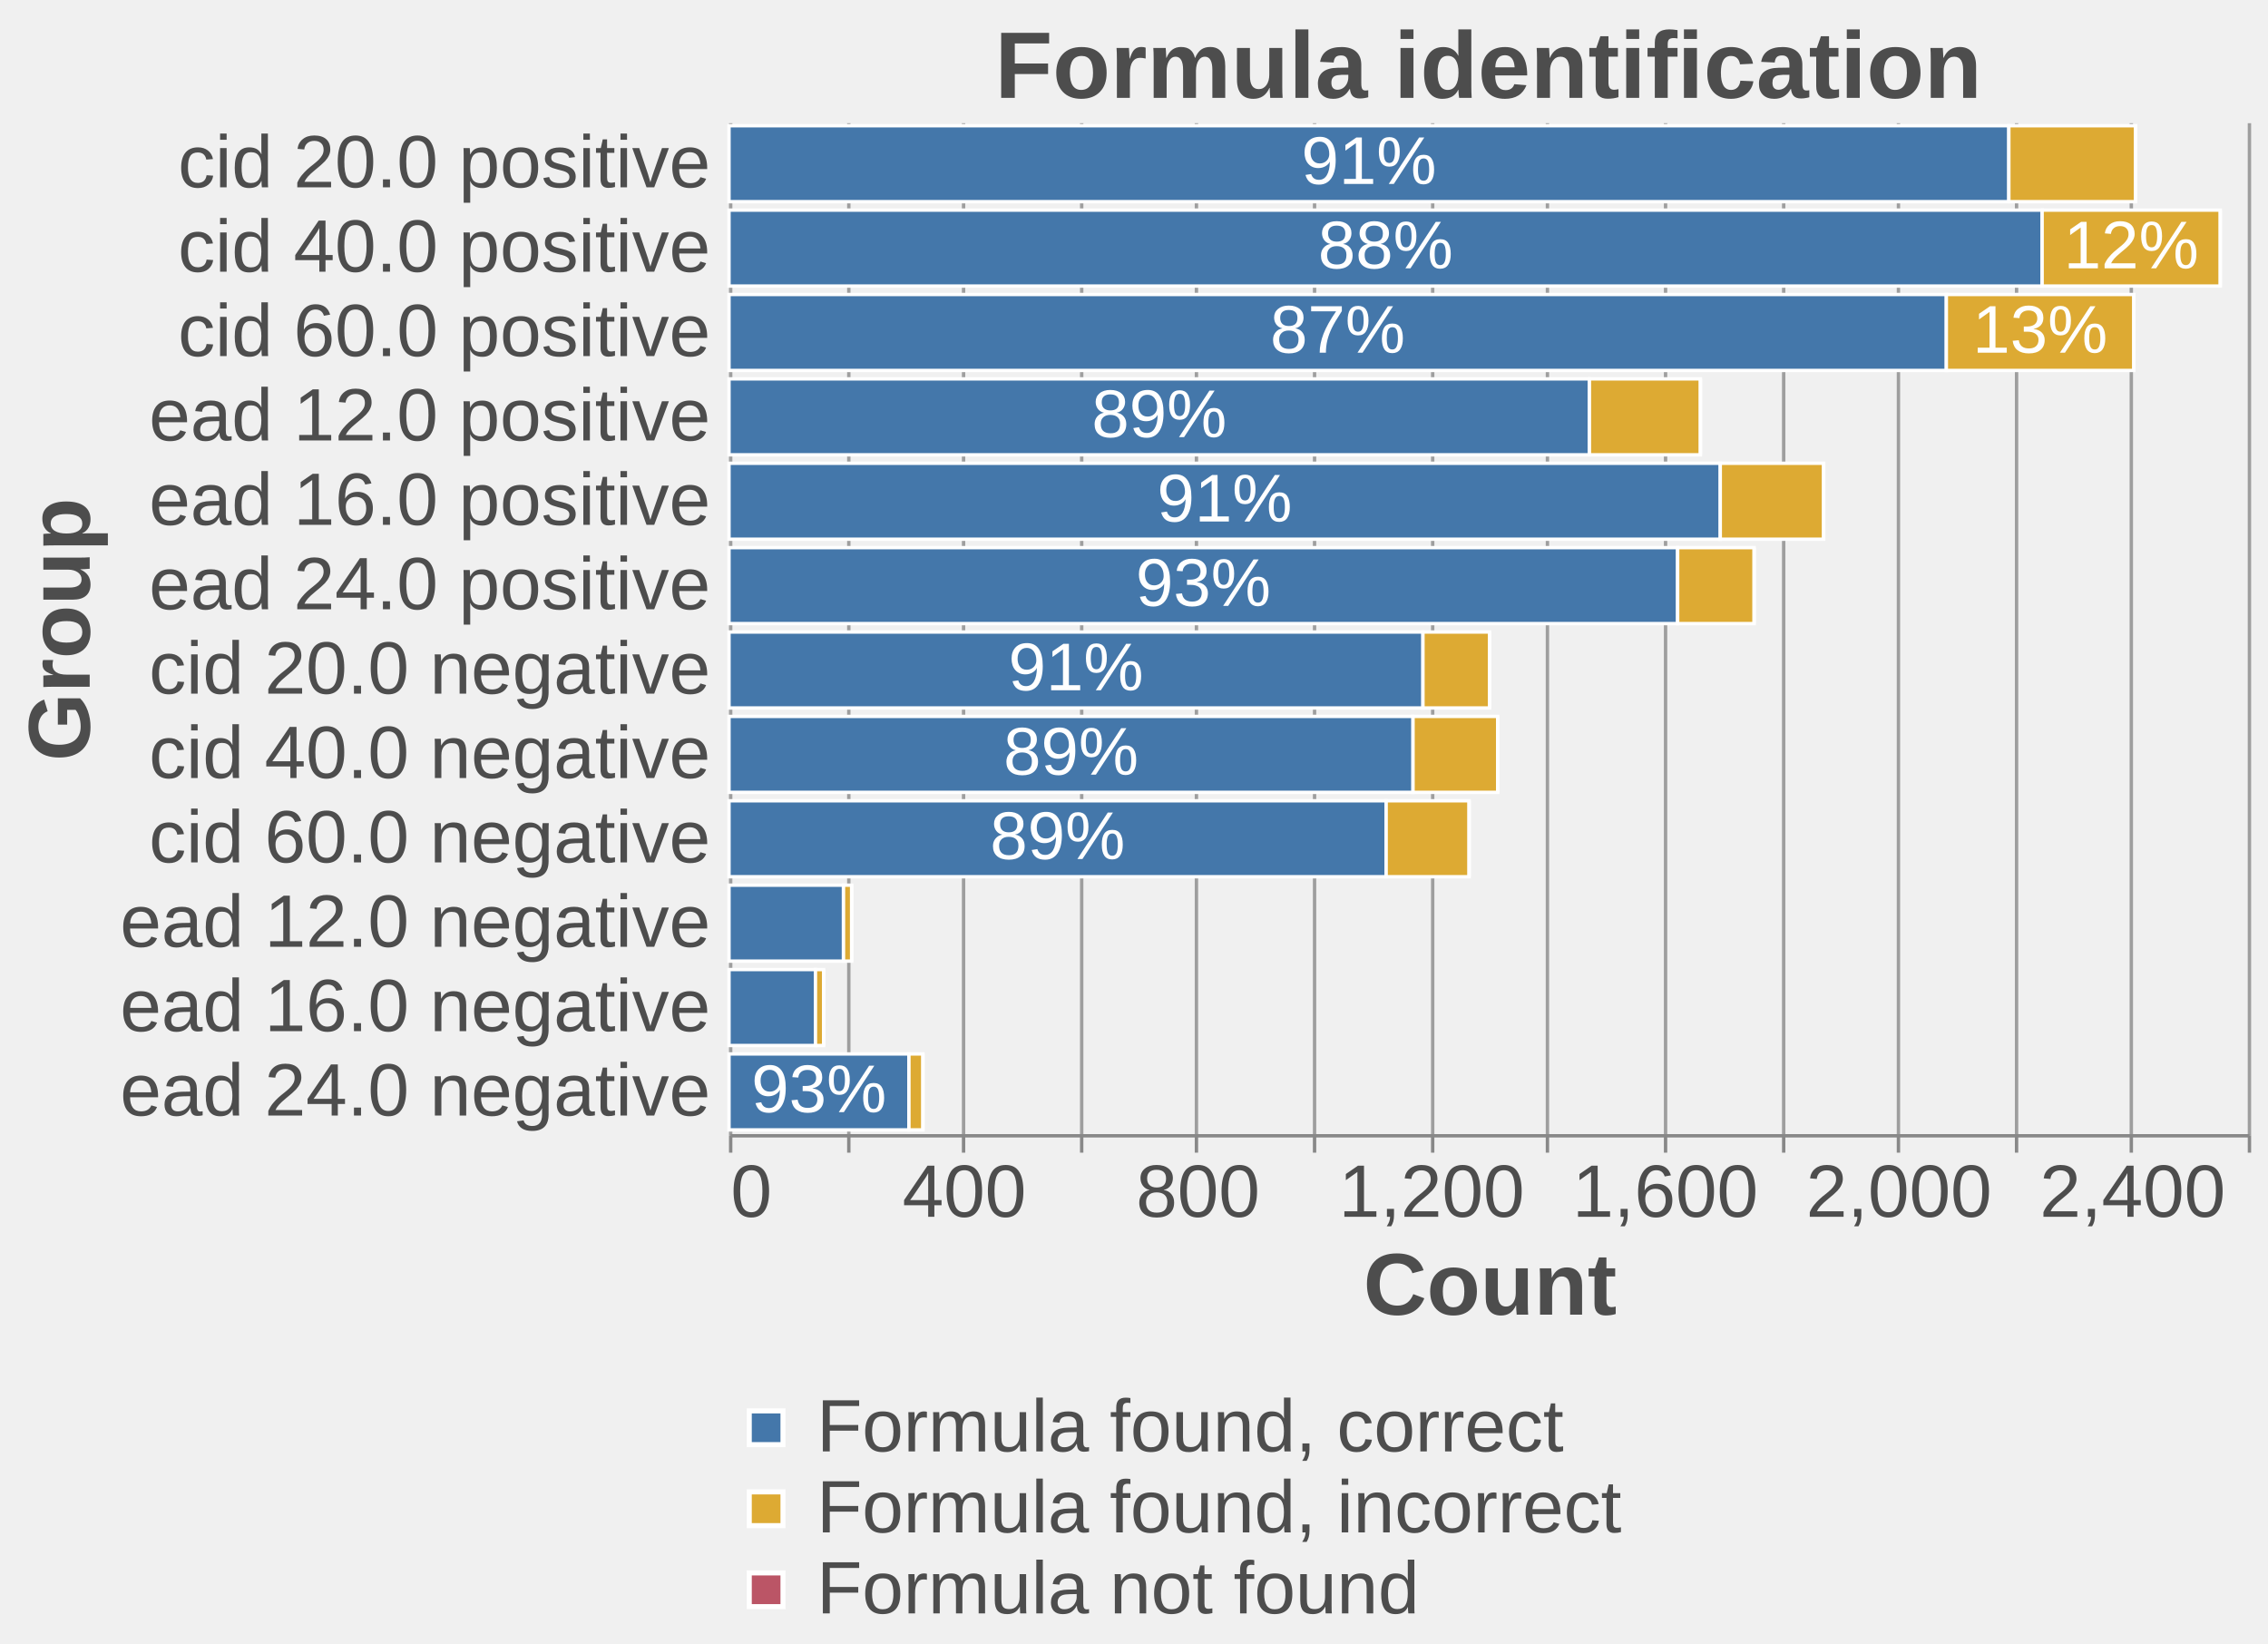
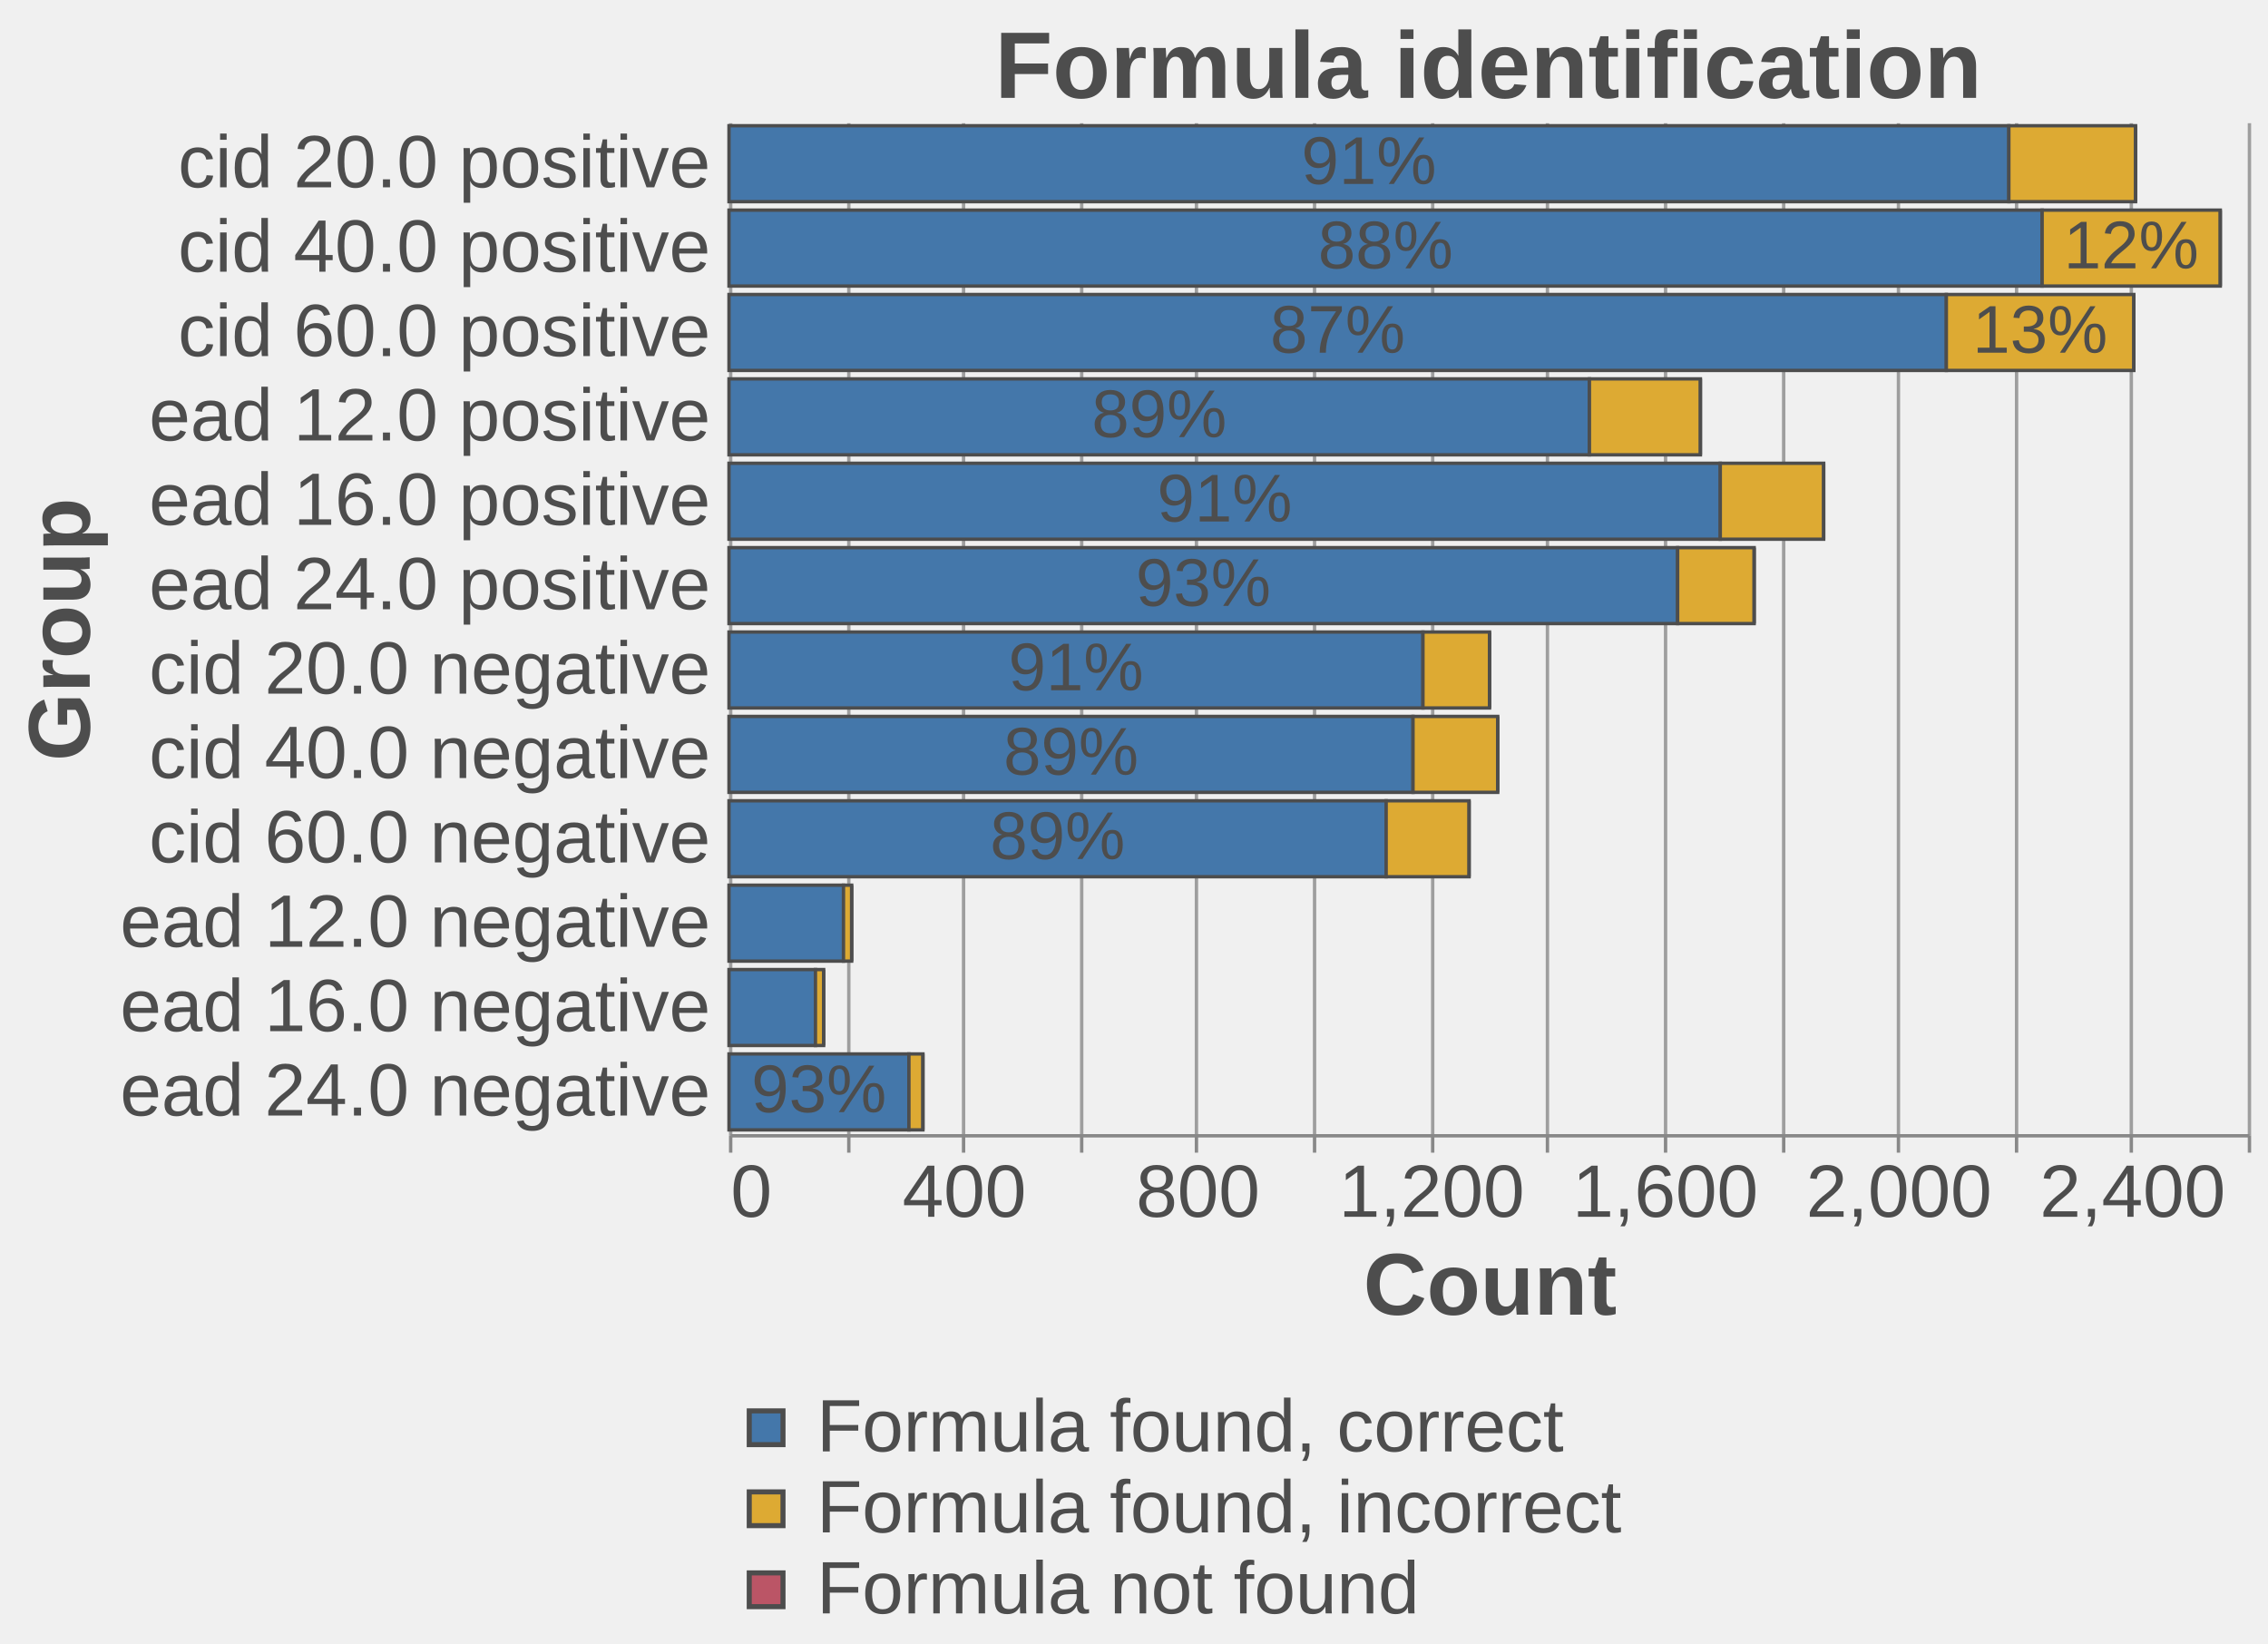
<svg xmlns="http://www.w3.org/2000/svg" version="1.1" class="marks" width="672" height="487" viewBox="0 0 672 487">
  <g fill="none" stroke-miterlimit="10" transform="translate(216,36)">
    <g class="mark-group role-frame root" role="graphics-object" aria-roledescription="group mark container">
      <g transform="translate(0,0)">
        <path class="background" aria-hidden="true" d="M0,0h450v300h-450Z" stroke="#ddd" stroke-width="0" />
        <g>
          <g class="mark-group role-axis" aria-hidden="true">
            <g transform="translate(0.5,300.5)">
              <path class="background" aria-hidden="true" d="M0,0h0v0h0Z" pointer-events="none" />
              <g>
                <g class="mark-rule role-axis-grid" pointer-events="none">
                  <line transform="translate(0,0)" x2="0" y2="-300" stroke="#4d4d4d" stroke-opacity="0.5" stroke-width="1" opacity="1" />
                  <line transform="translate(35,0)" x2="0" y2="-300" stroke="#4d4d4d" stroke-opacity="0.5" stroke-width="1" opacity="1" />
                  <line transform="translate(69,0)" x2="0" y2="-300" stroke="#4d4d4d" stroke-opacity="0.5" stroke-width="1" opacity="1" />
                  <line transform="translate(104,0)" x2="0" y2="-300" stroke="#4d4d4d" stroke-opacity="0.5" stroke-width="1" opacity="1" />
                  <line transform="translate(138,0)" x2="0" y2="-300" stroke="#4d4d4d" stroke-opacity="0.5" stroke-width="1" opacity="1" />
                  <line transform="translate(173,0)" x2="0" y2="-300" stroke="#4d4d4d" stroke-opacity="0.5" stroke-width="1" opacity="1" />
                  <line transform="translate(208,0)" x2="0" y2="-300" stroke="#4d4d4d" stroke-opacity="0.5" stroke-width="1" opacity="1" />
                  <line transform="translate(242,0)" x2="0" y2="-300" stroke="#4d4d4d" stroke-opacity="0.5" stroke-width="1" opacity="1" />
                  <line transform="translate(277,0)" x2="0" y2="-300" stroke="#4d4d4d" stroke-opacity="0.5" stroke-width="1" opacity="1" />
                  <line transform="translate(312,0)" x2="0" y2="-300" stroke="#4d4d4d" stroke-opacity="0.5" stroke-width="1" opacity="1" />
                  <line transform="translate(346,0)" x2="0" y2="-300" stroke="#4d4d4d" stroke-opacity="0.5" stroke-width="1" opacity="1" />
                  <line transform="translate(381,0)" x2="0" y2="-300" stroke="#4d4d4d" stroke-opacity="0.5" stroke-width="1" opacity="1" />
                  <line transform="translate(415,0)" x2="0" y2="-300" stroke="#4d4d4d" stroke-opacity="0.5" stroke-width="1" opacity="1" />
                  <line transform="translate(450,0)" x2="0" y2="-300" stroke="#4d4d4d" stroke-opacity="0.5" stroke-width="1" opacity="1" />
                </g>
              </g>
              <path class="foreground" aria-hidden="true" d="" pointer-events="none" display="none" />
            </g>
          </g>
          <g class="mark-group role-axis" role="graphics-symbol" aria-roledescription="axis" aria-label="X-axis titled 'Count' for a linear scale with values from 0 to 2,600">
            <g transform="translate(0.5,300.5)">
              <path class="background" aria-hidden="true" d="M0,0h0v0h0Z" pointer-events="none" />
              <g>
                <g class="mark-rule role-axis-tick" pointer-events="none">
                  <line transform="translate(0,0)" x2="0" y2="5" stroke="#888" stroke-width="1" opacity="1" />
                  <line transform="translate(35,0)" x2="0" y2="5" stroke="#888" stroke-width="1" opacity="1" />
                  <line transform="translate(69,0)" x2="0" y2="5" stroke="#888" stroke-width="1" opacity="1" />
                  <line transform="translate(104,0)" x2="0" y2="5" stroke="#888" stroke-width="1" opacity="1" />
                  <line transform="translate(138,0)" x2="0" y2="5" stroke="#888" stroke-width="1" opacity="1" />
                  <line transform="translate(173,0)" x2="0" y2="5" stroke="#888" stroke-width="1" opacity="1" />
                  <line transform="translate(208,0)" x2="0" y2="5" stroke="#888" stroke-width="1" opacity="1" />
                  <line transform="translate(242,0)" x2="0" y2="5" stroke="#888" stroke-width="1" opacity="1" />
                  <line transform="translate(277,0)" x2="0" y2="5" stroke="#888" stroke-width="1" opacity="1" />
                  <line transform="translate(312,0)" x2="0" y2="5" stroke="#888" stroke-width="1" opacity="1" />
                  <line transform="translate(346,0)" x2="0" y2="5" stroke="#888" stroke-width="1" opacity="1" />
                  <line transform="translate(381,0)" x2="0" y2="5" stroke="#888" stroke-width="1" opacity="1" />
                  <line transform="translate(415,0)" x2="0" y2="5" stroke="#888" stroke-width="1" opacity="1" />
                  <line transform="translate(450,0)" x2="0" y2="5" stroke="#888" stroke-width="1" opacity="1" />
                </g>
                <g class="mark-text role-axis-label" pointer-events="none">
                  <text text-anchor="start" transform="translate(0,24)" font-family="Arial" font-size="22px" fill="#4d4d4d" opacity="1">0</text>
                  <text text-anchor="middle" transform="translate(34.61538,24)" font-family="Arial" font-size="22px" fill="#4d4d4d" opacity="0">200</text>
                  <text text-anchor="middle" transform="translate(69.23077,24)" font-family="Arial" font-size="22px" fill="#4d4d4d" opacity="1">400</text>
                  <text text-anchor="middle" transform="translate(103.8462,24)" font-family="Arial" font-size="22px" fill="#4d4d4d" opacity="0">600</text>
                  <text text-anchor="middle" transform="translate(138.4615,24)" font-family="Arial" font-size="22px" fill="#4d4d4d" opacity="1">800</text>
                  <text text-anchor="middle" transform="translate(173.0769,24)" font-family="Arial" font-size="22px" fill="#4d4d4d" opacity="0">1,000</text>
                  <text text-anchor="middle" transform="translate(207.6923,24)" font-family="Arial" font-size="22px" fill="#4d4d4d" opacity="1">1,200</text>
                  <text text-anchor="middle" transform="translate(242.3077,24)" font-family="Arial" font-size="22px" fill="#4d4d4d" opacity="0">1,400</text>
                  <text text-anchor="middle" transform="translate(276.9231,24)" font-family="Arial" font-size="22px" fill="#4d4d4d" opacity="1">1,600</text>
                  <text text-anchor="middle" transform="translate(311.5385,24)" font-family="Arial" font-size="22px" fill="#4d4d4d" opacity="0">1,800</text>
                  <text text-anchor="middle" transform="translate(346.1538,24)" font-family="Arial" font-size="22px" fill="#4d4d4d" opacity="1">2,000</text>
                  <text text-anchor="middle" transform="translate(380.7692,24)" font-family="Arial" font-size="22px" fill="#4d4d4d" opacity="0">2,200</text>
                  <text text-anchor="middle" transform="translate(415.3846,24)" font-family="Arial" font-size="22px" fill="#4d4d4d" opacity="1">2,400</text>
                  <text text-anchor="end" transform="translate(450,24)" font-family="Arial" font-size="22px" fill="#4d4d4d" opacity="0">2,600</text>
                </g>
                <g class="mark-rule role-axis-domain" pointer-events="none">
                  <line transform="translate(0,0)" x2="450" y2="0" stroke="#888" stroke-width="1" opacity="1" />
                </g>
                <g class="mark-text role-axis-title" pointer-events="none">
                  <text text-anchor="middle" transform="translate(225,53)" font-family="Arial" font-size="26px" font-weight="bold" fill="#4d4d4d" opacity="1">Count</text>
                </g>
              </g>
              <path class="foreground" aria-hidden="true" d="" pointer-events="none" display="none" />
            </g>
          </g>
          <g class="mark-group role-axis" role="graphics-symbol" aria-roledescription="axis" aria-label="Y-axis titled 'Group' for a discrete scale with 12 values: cid_[20.0]_positive, cid_[40.0]_positive, cid_[60.0]_positive, ead_[12.0]_positive, ead_[16.0]_positive, ending with ead_[24.0]_negative">
            <g transform="translate(0.5,0.5)">
              <path class="background" aria-hidden="true" d="M0,0h0v0h0Z" pointer-events="none" />
              <g>
                <g class="mark-text role-axis-label" pointer-events="none">
                  <text text-anchor="end" transform="translate(-6,19)" font-family="Arial" font-size="22px" fill="#4d4d4d" opacity="1">cid 20.0 positive</text>
                  <text text-anchor="end" transform="translate(-6,44)" font-family="Arial" font-size="22px" fill="#4d4d4d" opacity="1">cid 40.0 positive</text>
                  <text text-anchor="end" transform="translate(-6,69)" font-family="Arial" font-size="22px" fill="#4d4d4d" opacity="1">cid 60.0 positive</text>
                  <text text-anchor="end" transform="translate(-6,94)" font-family="Arial" font-size="22px" fill="#4d4d4d" opacity="1">ead 12.0 positive</text>
                  <text text-anchor="end" transform="translate(-6,119)" font-family="Arial" font-size="22px" fill="#4d4d4d" opacity="1">ead 16.0 positive</text>
                  <text text-anchor="end" transform="translate(-6,144)" font-family="Arial" font-size="22px" fill="#4d4d4d" opacity="1">ead 24.0 positive</text>
                  <text text-anchor="end" transform="translate(-6,169)" font-family="Arial" font-size="22px" fill="#4d4d4d" opacity="1">cid 20.0 negative</text>
                  <text text-anchor="end" transform="translate(-6,194)" font-family="Arial" font-size="22px" fill="#4d4d4d" opacity="1">cid 40.0 negative</text>
                  <text text-anchor="end" transform="translate(-6,219)" font-family="Arial" font-size="22px" fill="#4d4d4d" opacity="1">cid 60.0 negative</text>
                  <text text-anchor="end" transform="translate(-6,244)" font-family="Arial" font-size="22px" fill="#4d4d4d" opacity="1">ead 12.0 negative</text>
                  <text text-anchor="end" transform="translate(-6,269)" font-family="Arial" font-size="22px" fill="#4d4d4d" opacity="1">ead 16.0 negative</text>
                  <text text-anchor="end" transform="translate(-6,294)" font-family="Arial" font-size="22px" fill="#4d4d4d" opacity="1">ead 24.0 negative</text>
                </g>
                <g class="mark-text role-axis-title" pointer-events="none">
                  <text text-anchor="middle" transform="translate(-184.9258,150) rotate(-90) translate(0,-5)" font-family="Arial" font-size="26px" font-weight="bold" fill="#4d4d4d" opacity="1">Group</text>
                </g>
              </g>
              <path class="foreground" aria-hidden="true" d="" pointer-events="none" display="none" />
            </g>
          </g>
          <g class="mark-text role-mark layer_0_marks" role="graphics-object" aria-roledescription="text mark container">
            <text text-anchor="start" transform="translate(-200,-2)" font-family="Arial" font-size="36px" font-weight="bold" fill="#4d4d4d" />
          </g>
          <g class="mark-text role-mark layer_1_marks" role="graphics-object" aria-roledescription="text mark container">
            <text text-anchor="middle" transform="translate(225,-7)" font-family="Arial" font-size="28px" font-weight="bold" fill="#4d4d4d">Formula identification</text>
          </g>
          <g class="mark-rect role-mark layer_2_marks" role="graphics-symbol" aria-roledescription="rect mark container">
-             <path d="M0,151.25h205.615v22.5h-205.615Z" fill="#4477AA" stroke="white" stroke-width="1" />
-             <path d="M205.615,151.25h19.731v22.5h-19.731Z" fill="#DDAA33" stroke="white" stroke-width="1" />
-             <path d="M225.346,151.25h0v22.5h0Z" fill="#BB5566" stroke="white" stroke-width="1" />
-             <path d="M0,1.25h379.212v22.5h-379.212Z" fill="#4477AA" stroke="white" stroke-width="1" />
-             <path d="M379.212,1.25h37.558v22.5h-37.558Z" fill="#DDAA33" stroke="white" stroke-width="1" />
-             <path d="M416.769,1.25h0v22.5h0Z" fill="#BB5566" stroke="white" stroke-width="1" />
-             <path d="M0,176.25h202.673v22.5h-202.673Z" fill="#4477AA" stroke="white" stroke-width="1" />
-             <path d="M202.673,176.25h25.096v22.5h-25.096Z" fill="#DDAA33" stroke="white" stroke-width="1" />
-             <path d="M227.769,176.25h0v22.5h0Z" fill="#BB5566" stroke="white" stroke-width="1" />
-             <path d="M0,26.25h389.077v22.5h-389.077Z" fill="#4477AA" stroke="white" stroke-width="1" />
-             <path d="M389.077,26.25h52.788v22.5h-52.788Z" fill="#DDAA33" stroke="white" stroke-width="1" />
-             <path d="M441.865,26.25h0v22.5h0Z" fill="#BB5566" stroke="white" stroke-width="1" />
-             <path d="M0,201.25h194.712v22.5h-194.712Z" fill="#4477AA" stroke="white" stroke-width="1" />
-             <path d="M194.712,201.25h24.577v22.5h-24.577Z" fill="#DDAA33" stroke="white" stroke-width="1" />
-             <path d="M219.288,201.25h0v22.5h0Z" fill="#BB5566" stroke="white" stroke-width="1" />
-             <path d="M0,51.25h360.692v22.5h-360.692Z" fill="#4477AA" stroke="white" stroke-width="1" />
-             <path d="M360.692,51.25h55.558v22.5h-55.558Z" fill="#DDAA33" stroke="white" stroke-width="1" />
-             <path d="M416.25,51.25h0v22.5h0Z" fill="#BB5566" stroke="white" stroke-width="1" />
-             <path d="M0,226.25h33.923v22.5h-33.923Z" fill="#4477AA" stroke="white" stroke-width="1" />
-             <path d="M33.923,226.25h2.423v22.5h-2.423Z" fill="#DDAA33" stroke="white" stroke-width="1" />
-             <path d="M36.346,226.25h0v22.5h0Z" fill="#BB5566" stroke="white" stroke-width="1" />
-             <path d="M0,76.25h254.942v22.5h-254.942Z" fill="#4477AA" stroke="white" stroke-width="1" />
-             <path d="M254.942,76.25h32.885v22.5h-32.885Z" fill="#DDAA33" stroke="white" stroke-width="1" />
-             <path d="M287.827,76.25h0v22.5h0Z" fill="#BB5566" stroke="white" stroke-width="1" />
-             <path d="M0,251.25h25.615v22.5h-25.615Z" fill="#4477AA" stroke="white" stroke-width="1" />
-             <path d="M25.615,251.25h2.423v22.5h-2.423Z" fill="#DDAA33" stroke="white" stroke-width="1" />
-             <path d="M28.038,251.25h0v22.5h0Z" fill="#BB5566" stroke="white" stroke-width="1" />
-             <path d="M0,101.25h293.712v22.5h-293.712Z" fill="#4477AA" stroke="white" stroke-width="1" />
-             <path d="M293.712,101.25h30.635v22.5h-30.635Z" fill="#DDAA33" stroke="white" stroke-width="1" />
-             <path d="M324.346,101.25h0v22.5h0Z" fill="#BB5566" stroke="white" stroke-width="1" />
-             <path d="M0,276.25h53.308v22.5h-53.308Z" fill="#4477AA" stroke="white" stroke-width="1" />
-             <path d="M53.308,276.25h4.154v22.5h-4.154Z" fill="#DDAA33" stroke="white" stroke-width="1" />
-             <path d="M57.462,276.25h0v22.5h0Z" fill="#BB5566" stroke="white" stroke-width="1" />
-             <path d="M0,126.25h281.077v22.5h-281.077Z" fill="#4477AA" stroke="white" stroke-width="1" />
-             <path d="M281.077,126.25h22.673v22.5h-22.673Z" fill="#DDAA33" stroke="white" stroke-width="1" />
-             <path d="M303.75,126.25h0v22.5h0Z" fill="#BB5566" stroke="white" stroke-width="1" />
+             <path d="M0,151.25h205.615v22.5h-205.615Z" fill="#4477AA" stroke="#4d4d4d" stroke-width="1" />
+             <path d="M205.615,151.25h19.731v22.5h-19.731Z" fill="#DDAA33" stroke="#4d4d4d" stroke-width="1" />
+             <path d="M225.346,151.25h0v22.5h0Z" fill="#BB5566" stroke="#4d4d4d" stroke-width="1" />
+             <path d="M0,1.25h379.212v22.5h-379.212Z" fill="#4477AA" stroke="#4d4d4d" stroke-width="1" />
+             <path d="M379.212,1.25h37.558v22.5h-37.558Z" fill="#DDAA33" stroke="#4d4d4d" stroke-width="1" />
+             <path d="M416.769,1.25h0v22.5h0Z" fill="#BB5566" stroke="#4d4d4d" stroke-width="1" />
+             <path d="M0,176.25h202.673v22.5h-202.673Z" fill="#4477AA" stroke="#4d4d4d" stroke-width="1" />
+             <path d="M202.673,176.25h25.096v22.5h-25.096Z" fill="#DDAA33" stroke="#4d4d4d" stroke-width="1" />
+             <path d="M227.769,176.25h0v22.5h0Z" fill="#BB5566" stroke="#4d4d4d" stroke-width="1" />
+             <path d="M0,26.25h389.077v22.5h-389.077Z" fill="#4477AA" stroke="#4d4d4d" stroke-width="1" />
+             <path d="M389.077,26.25h52.788v22.5h-52.788Z" fill="#DDAA33" stroke="#4d4d4d" stroke-width="1" />
+             <path d="M441.865,26.25h0v22.5h0Z" fill="#BB5566" stroke="#4d4d4d" stroke-width="1" />
+             <path d="M0,201.25h194.712v22.5h-194.712Z" fill="#4477AA" stroke="#4d4d4d" stroke-width="1" />
+             <path d="M194.712,201.25h24.577v22.5h-24.577Z" fill="#DDAA33" stroke="#4d4d4d" stroke-width="1" />
+             <path d="M219.288,201.25h0v22.5h0Z" fill="#BB5566" stroke="#4d4d4d" stroke-width="1" />
+             <path d="M0,51.25h360.692v22.5h-360.692Z" fill="#4477AA" stroke="#4d4d4d" stroke-width="1" />
+             <path d="M360.692,51.25h55.558v22.5h-55.558Z" fill="#DDAA33" stroke="#4d4d4d" stroke-width="1" />
+             <path d="M416.25,51.25h0v22.5h0Z" fill="#BB5566" stroke="#4d4d4d" stroke-width="1" />
+             <path d="M0,226.25h33.923v22.5h-33.923Z" fill="#4477AA" stroke="#4d4d4d" stroke-width="1" />
+             <path d="M33.923,226.25h2.423v22.5h-2.423Z" fill="#DDAA33" stroke="#4d4d4d" stroke-width="1" />
+             <path d="M36.346,226.25h0v22.5h0Z" fill="#BB5566" stroke="#4d4d4d" stroke-width="1" />
+             <path d="M0,76.25h254.942v22.5h-254.942Z" fill="#4477AA" stroke="#4d4d4d" stroke-width="1" />
+             <path d="M254.942,76.25h32.885v22.5h-32.885Z" fill="#DDAA33" stroke="#4d4d4d" stroke-width="1" />
+             <path d="M287.827,76.25h0v22.5h0Z" fill="#BB5566" stroke="#4d4d4d" stroke-width="1" />
+             <path d="M0,251.25h25.615v22.5h-25.615Z" fill="#4477AA" stroke="#4d4d4d" stroke-width="1" />
+             <path d="M25.615,251.25h2.423v22.5h-2.423Z" fill="#DDAA33" stroke="#4d4d4d" stroke-width="1" />
+             <path d="M28.038,251.25h0v22.5h0Z" fill="#BB5566" stroke="#4d4d4d" stroke-width="1" />
+             <path d="M0,101.25h293.712v22.5h-293.712Z" fill="#4477AA" stroke="#4d4d4d" stroke-width="1" />
+             <path d="M293.712,101.25h30.635v22.5h-30.635Z" fill="#DDAA33" stroke="#4d4d4d" stroke-width="1" />
+             <path d="M324.346,101.25h0v22.5h0Z" fill="#BB5566" stroke="#4d4d4d" stroke-width="1" />
+             <path d="M0,276.25h53.308v22.5h-53.308Z" fill="#4477AA" stroke="#4d4d4d" stroke-width="1" />
+             <path d="M53.308,276.25h4.154v22.5h-4.154Z" fill="#DDAA33" stroke="#4d4d4d" stroke-width="1" />
+             <path d="M57.462,276.25h0v22.5h0Z" fill="#BB5566" stroke="#4d4d4d" stroke-width="1" />
+             <path d="M0,126.25h281.077v22.5h-281.077Z" fill="#4477AA" stroke="#4d4d4d" stroke-width="1" />
+             <path d="M281.077,126.25h22.673v22.5h-22.673Z" fill="#DDAA33" stroke="#4d4d4d" stroke-width="1" />
+             <path d="M303.75,126.25h0v22.5h0Z" fill="#BB5566" stroke="#4d4d4d" stroke-width="1" />
          </g>
          <g class="mark-text role-mark layer_3_marks" role="graphics-object" aria-roledescription="text mark container">
-             <text text-anchor="middle" transform="translate(102.8077,168.5)" font-family="Arial" font-size="20px" fill="white">91%</text>
-             <text text-anchor="middle" transform="translate(189.6058,18.5)" font-family="Arial" font-size="20px" fill="white">91%</text>
-             <text text-anchor="middle" transform="translate(101.3365,193.5)" font-family="Arial" font-size="20px" fill="white">89%</text>
-             <text text-anchor="middle" transform="translate(194.5385,43.5)" font-family="Arial" font-size="20px" fill="white">88%</text>
-             <text text-anchor="middle" transform="translate(415.4712,43.5)" font-family="Arial" font-size="20px" fill="white">12%</text>
-             <text text-anchor="middle" transform="translate(97.35577,218.5)" font-family="Arial" font-size="20px" fill="white">89%</text>
-             <text text-anchor="middle" transform="translate(180.3462,68.5)" font-family="Arial" font-size="20px" fill="white">87%</text>
-             <text text-anchor="middle" transform="translate(388.4712,68.5)" font-family="Arial" font-size="20px" fill="white">13%</text>
-             <text text-anchor="middle" transform="translate(127.4712,93.5)" font-family="Arial" font-size="20px" fill="white">89%</text>
-             <text text-anchor="middle" transform="translate(146.8558,118.5)" font-family="Arial" font-size="20px" fill="white">91%</text>
-             <text text-anchor="middle" transform="translate(26.65385,293.5)" font-family="Arial" font-size="20px" fill="white">93%</text>
-             <text text-anchor="middle" transform="translate(140.5385,143.5)" font-family="Arial" font-size="20px" fill="white">93%</text>
+             <text text-anchor="middle" transform="translate(102.8077,168.5)" font-family="Arial" font-size="20px" fill="#4d4d4d">91%</text>
+             <text text-anchor="middle" transform="translate(189.6058,18.5)" font-family="Arial" font-size="20px" fill="#4d4d4d">91%</text>
+             <text text-anchor="middle" transform="translate(101.3365,193.5)" font-family="Arial" font-size="20px" fill="#4d4d4d">89%</text>
+             <text text-anchor="middle" transform="translate(194.5385,43.5)" font-family="Arial" font-size="20px" fill="#4d4d4d">88%</text>
+             <text text-anchor="middle" transform="translate(415.4712,43.5)" font-family="Arial" font-size="20px" fill="#4d4d4d">12%</text>
+             <text text-anchor="middle" transform="translate(97.35577,218.5)" font-family="Arial" font-size="20px" fill="#4d4d4d">89%</text>
+             <text text-anchor="middle" transform="translate(180.3462,68.5)" font-family="Arial" font-size="20px" fill="#4d4d4d">87%</text>
+             <text text-anchor="middle" transform="translate(388.4712,68.5)" font-family="Arial" font-size="20px" fill="#4d4d4d">13%</text>
+             <text text-anchor="middle" transform="translate(127.4712,93.5)" font-family="Arial" font-size="20px" fill="#4d4d4d">89%</text>
+             <text text-anchor="middle" transform="translate(146.8558,118.5)" font-family="Arial" font-size="20px" fill="#4d4d4d">91%</text>
+             <text text-anchor="middle" transform="translate(26.65385,293.5)" font-family="Arial" font-size="20px" fill="#4d4d4d">93%</text>
+             <text text-anchor="middle" transform="translate(140.5385,143.5)" font-family="Arial" font-size="20px" fill="#4d4d4d">93%</text>
          </g>
          <g class="mark-group role-legend" role="graphics-symbol" aria-roledescription="legend" aria-label="Symbol legend for fill color with 3 values: Formula found, correct, Formula found, incorrect, Formula not found">
            <g transform="translate(0,376)">
              <path class="background" aria-hidden="true" d="M0,0h265v70h-265Z" pointer-events="none" />
              <g>
                <g class="mark-group role-legend-entry">
                  <g transform="translate(0,0)">
                    <path class="background" aria-hidden="true" d="M0,0h0v0h0Z" pointer-events="none" />
                    <g>
                      <g class="mark-group role-scope" role="graphics-object" aria-roledescription="group mark container">
                        <g transform="translate(0,0)">
                          <path class="background" aria-hidden="true" d="M0,0h264.434v22h-264.434Z" pointer-events="none" opacity="1" />
                          <g>
                            <g class="mark-symbol role-legend-symbol" pointer-events="none">
-                               <path transform="translate(11,11)" d="M-5,-5h10v10h-10Z" fill="#4477AA" stroke="white" stroke-width="1.5" opacity="1" />
+                               <path transform="translate(11,11)" d="M-5,-5h10v10h-10Z" fill="#4477AA" stroke="#4d4d4d" stroke-width="1.5" opacity="1" />
                            </g>
                            <g class="mark-text role-legend-label" pointer-events="none">
                              <text text-anchor="start" transform="translate(26,18)" font-family="Arial" font-size="22px" fill="#4d4d4d" opacity="1">Formula found, correct</text>
                            </g>
                          </g>
                          <path class="foreground" aria-hidden="true" d="" pointer-events="none" display="none" />
                        </g>
                        <g transform="translate(0,24)">
                          <path class="background" aria-hidden="true" d="M0,0h264.434v22h-264.434Z" pointer-events="none" opacity="1" />
                          <g>
                            <g class="mark-symbol role-legend-symbol" pointer-events="none">
-                               <path transform="translate(11,11)" d="M-5,-5h10v10h-10Z" fill="#DDAA33" stroke="white" stroke-width="1.5" opacity="1" />
+                               <path transform="translate(11,11)" d="M-5,-5h10v10h-10Z" fill="#DDAA33" stroke="#4d4d4d" stroke-width="1.5" opacity="1" />
                            </g>
                            <g class="mark-text role-legend-label" pointer-events="none">
                              <text text-anchor="start" transform="translate(26,18)" font-family="Arial" font-size="22px" fill="#4d4d4d" opacity="1">Formula found, incorrect</text>
                            </g>
                          </g>
                          <path class="foreground" aria-hidden="true" d="" pointer-events="none" display="none" />
                        </g>
                        <g transform="translate(0,48)">
                          <path class="background" aria-hidden="true" d="M0,0h264.434v22h-264.434Z" pointer-events="none" opacity="1" />
                          <g>
                            <g class="mark-symbol role-legend-symbol" pointer-events="none">
-                               <path transform="translate(11,11)" d="M-5,-5h10v10h-10Z" fill="#BB5566" stroke="white" stroke-width="1.5" opacity="1" />
+                               <path transform="translate(11,11)" d="M-5,-5h10v10h-10Z" fill="#BB5566" stroke="#4d4d4d" stroke-width="1.5" opacity="1" />
                            </g>
                            <g class="mark-text role-legend-label" pointer-events="none">
                              <text text-anchor="start" transform="translate(26,18)" font-family="Arial" font-size="22px" fill="#4d4d4d" opacity="1">Formula not found</text>
                            </g>
                          </g>
                          <path class="foreground" aria-hidden="true" d="" pointer-events="none" display="none" />
                        </g>
                      </g>
                    </g>
                    <path class="foreground" aria-hidden="true" d="" pointer-events="none" display="none" />
                  </g>
                </g>
              </g>
              <path class="foreground" aria-hidden="true" d="" pointer-events="none" display="none" />
            </g>
          </g>
        </g>
        <path class="foreground" aria-hidden="true" d="" display="none" stroke="#ddd" stroke-width="0" />
      </g>
    </g>
  </g>
</svg>
